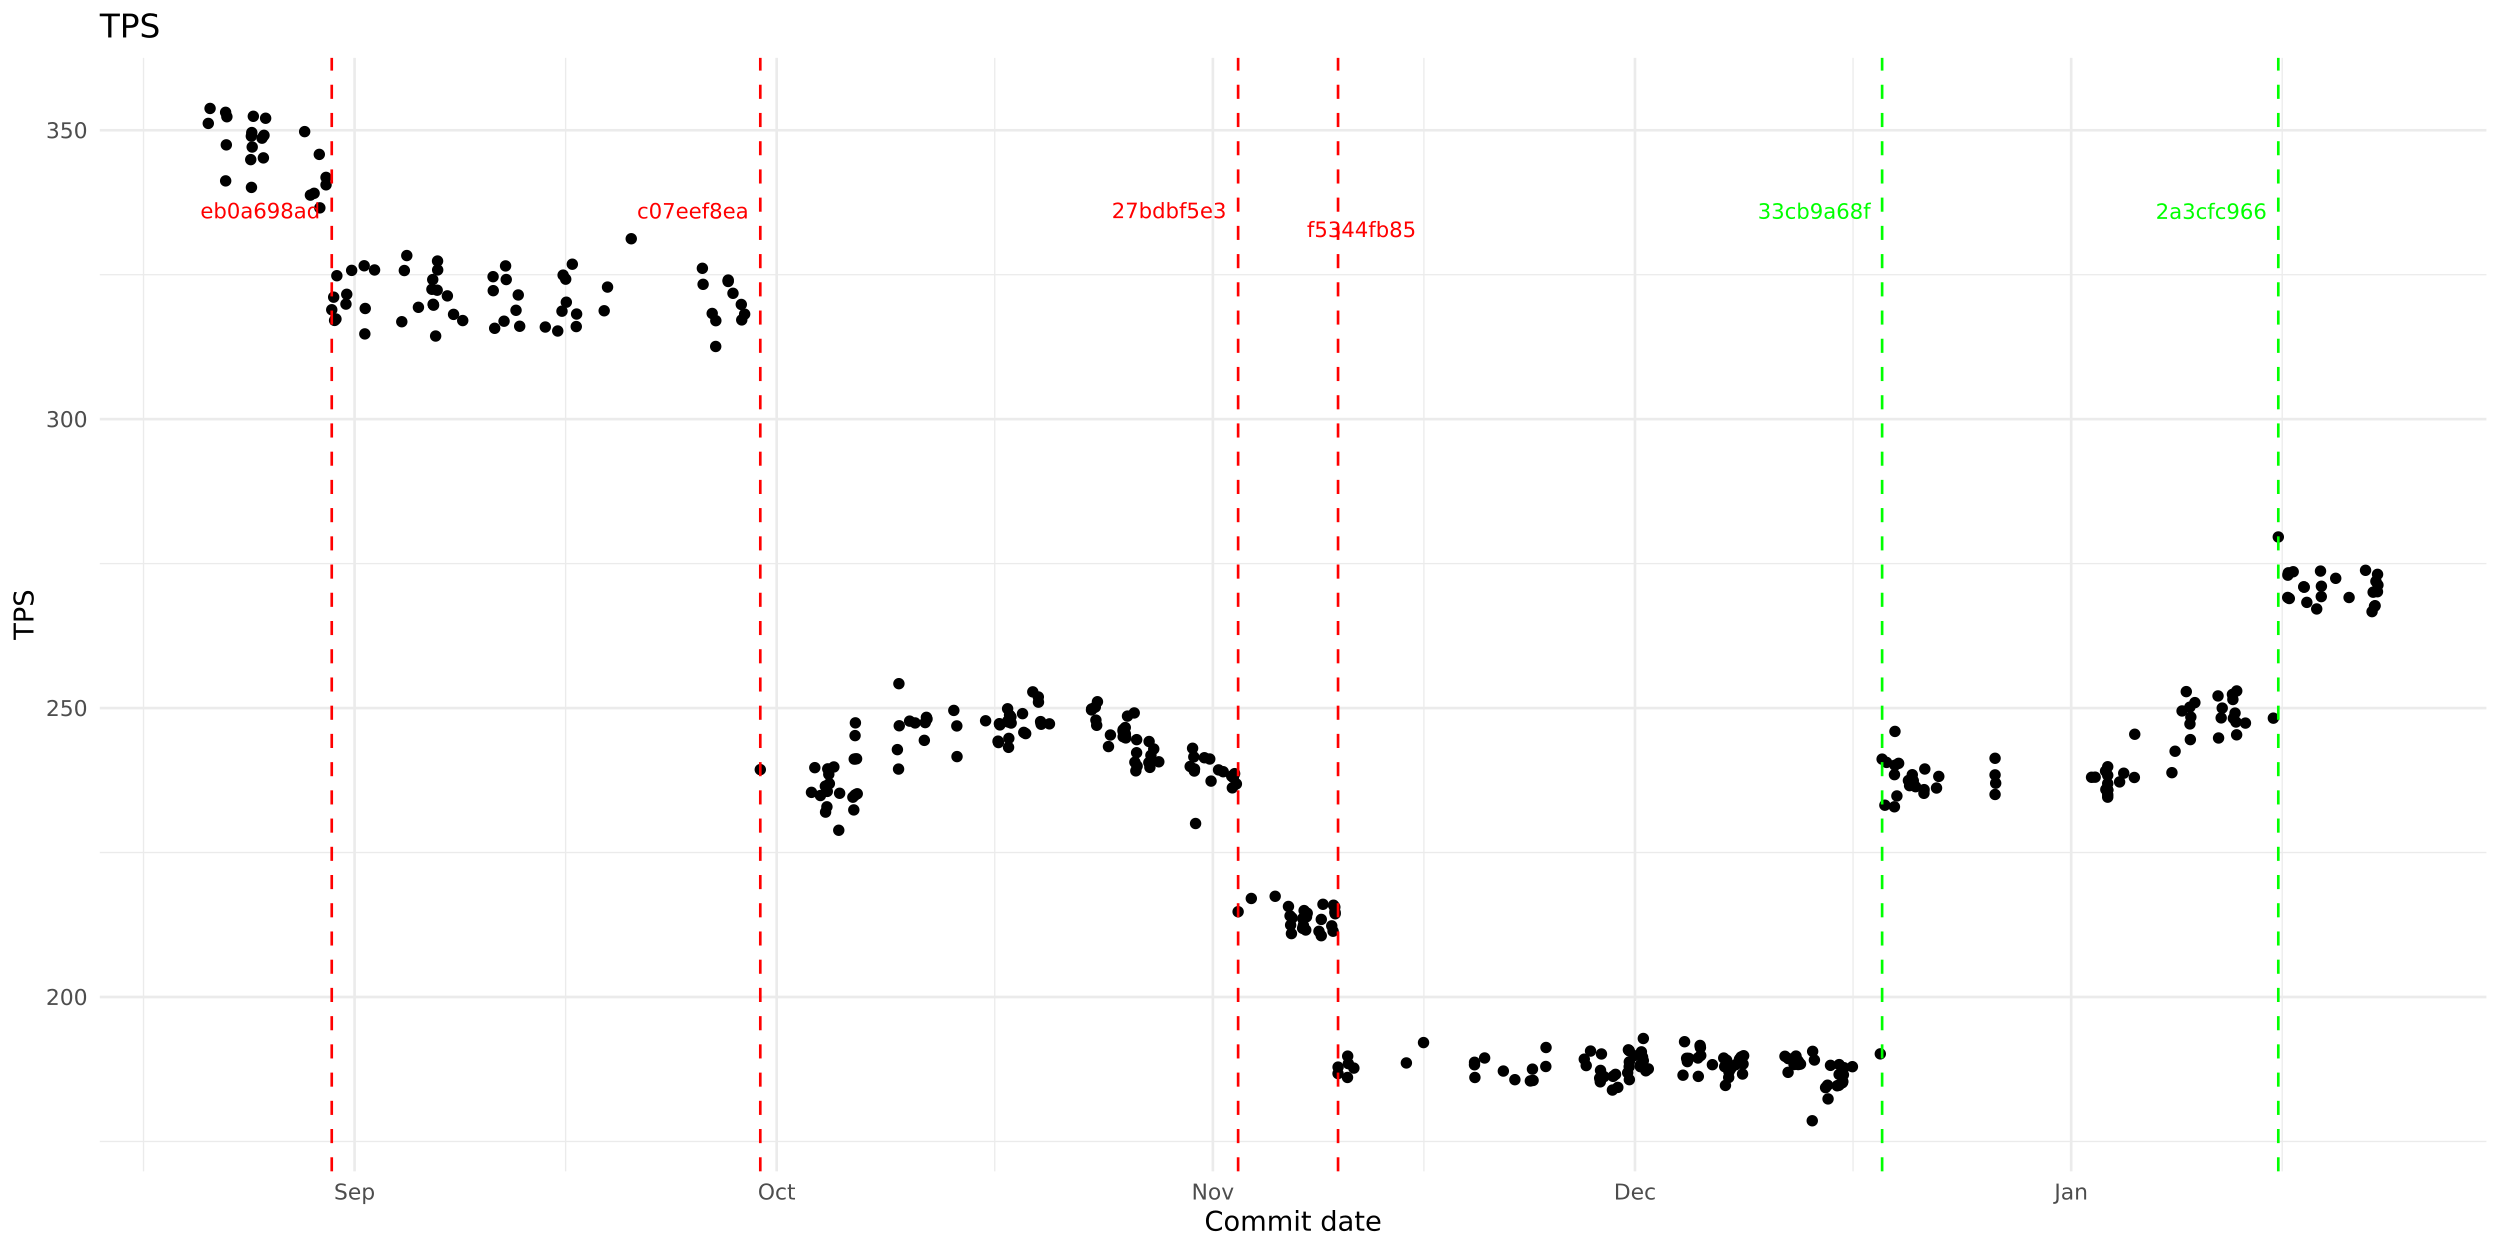
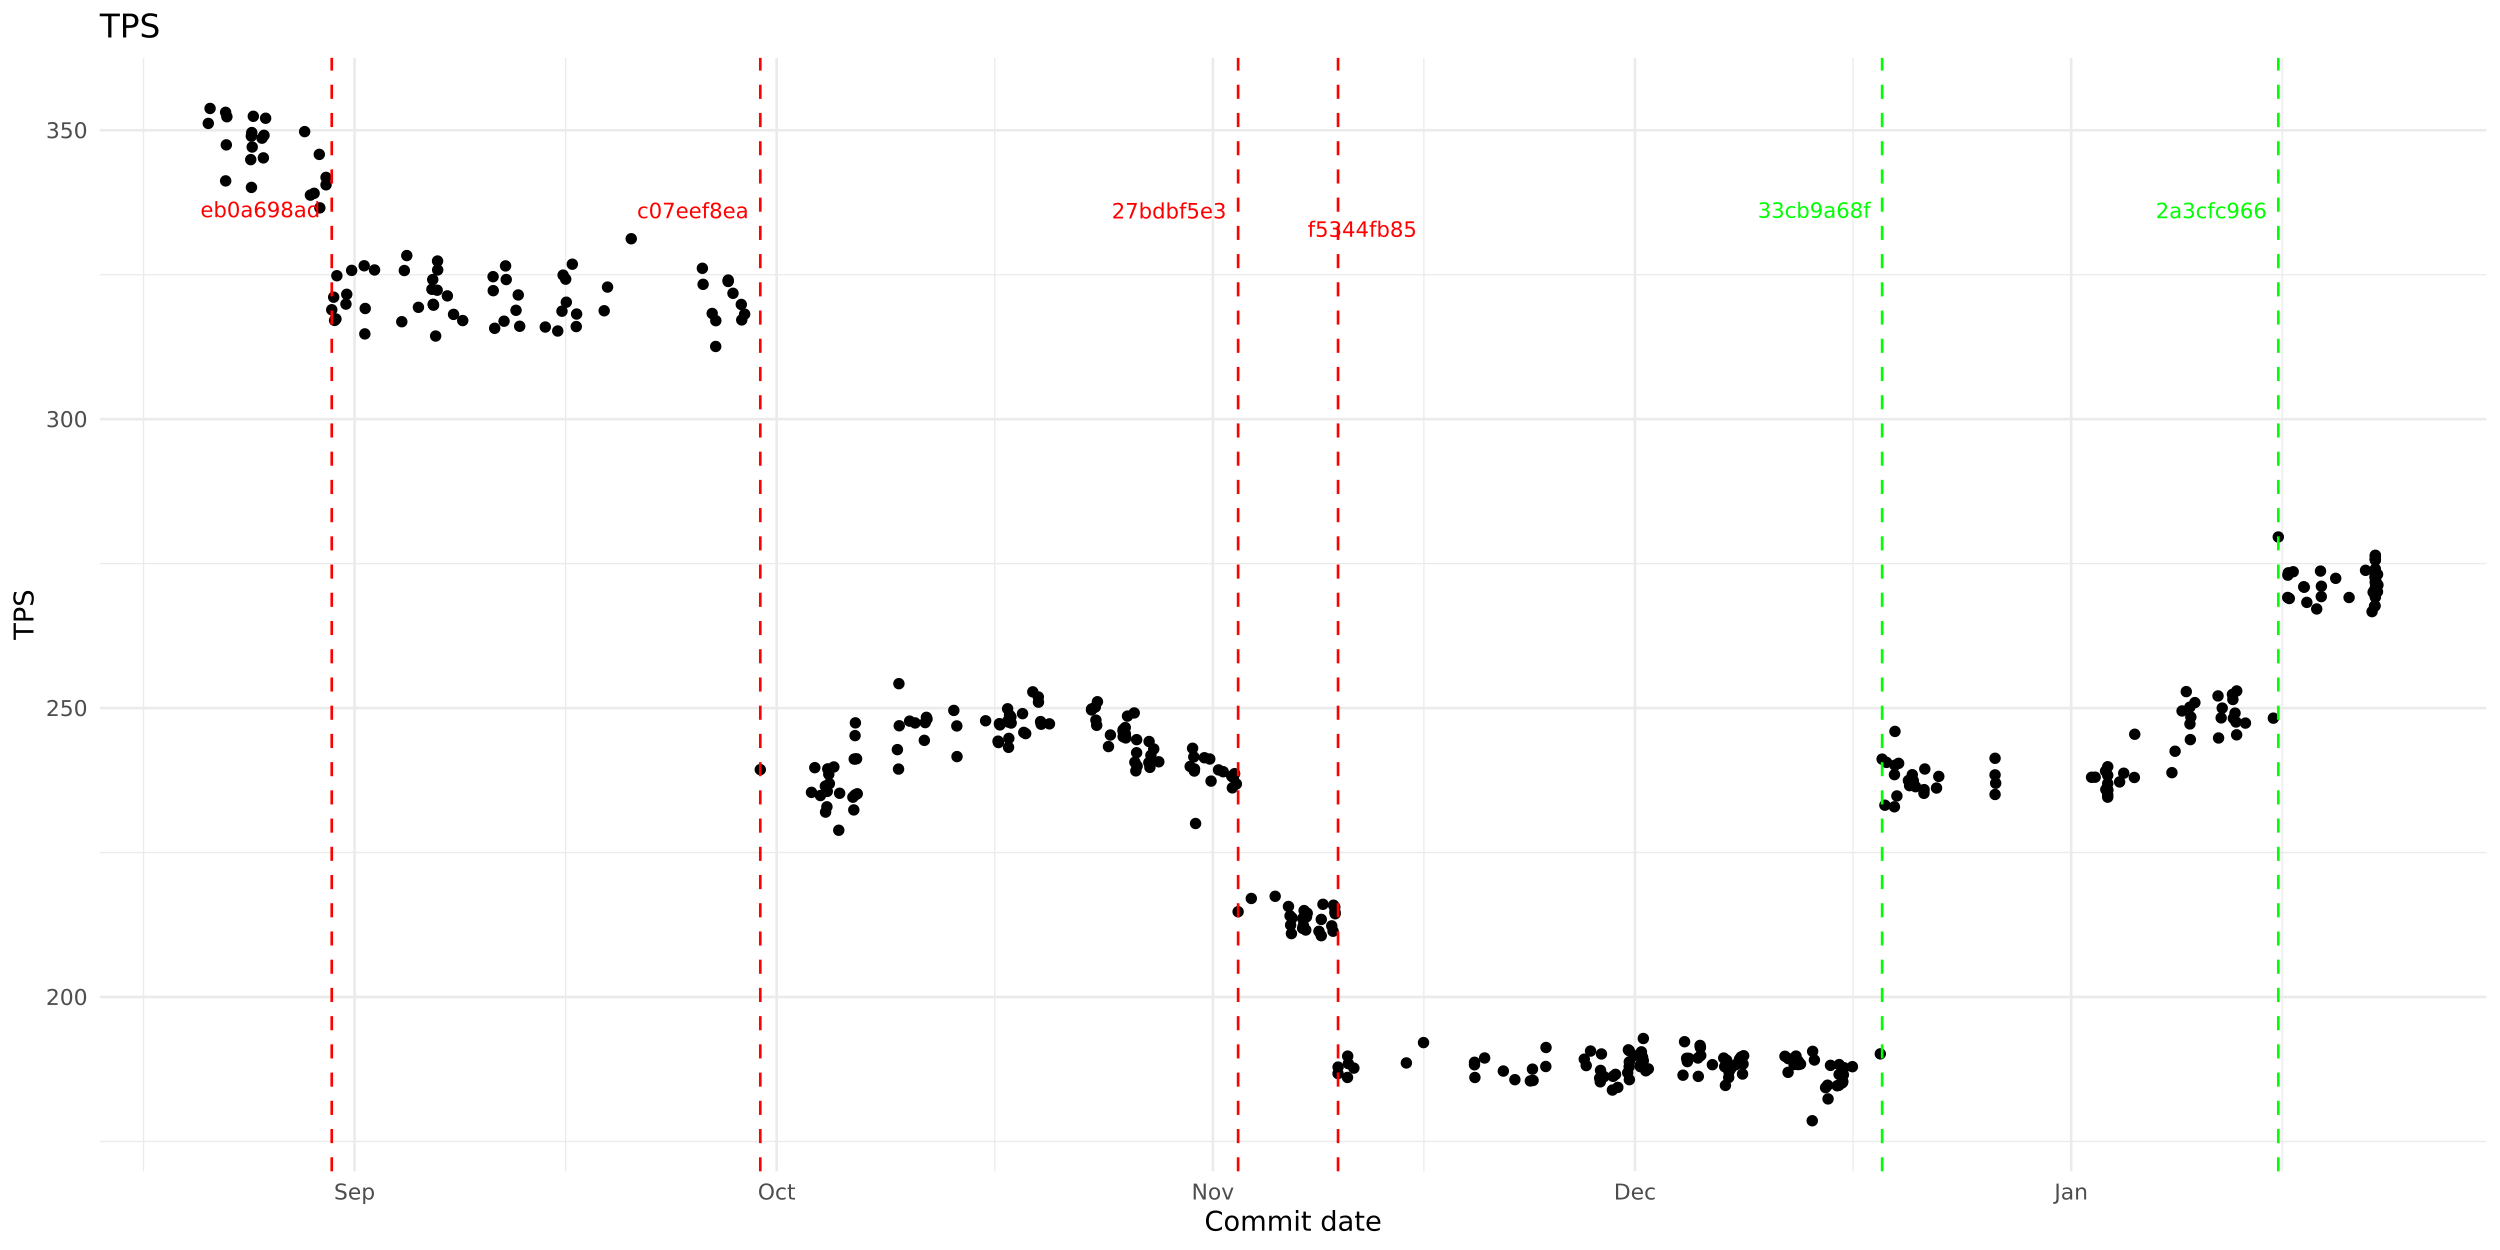
<svg xmlns="http://www.w3.org/2000/svg" class="svglite" width="1008.00pt" height="504.00pt" viewBox="0 0 1008.00 504.00">
  <defs>
    <style type="text/css">
    .svglite line, .svglite polyline, .svglite polygon, .svglite path, .svglite rect, .svglite circle {
      fill: none;
      stroke: #000000;
      stroke-linecap: round;
      stroke-linejoin: round;
      stroke-miterlimit: 10.00;
    }
    .svglite text {
      white-space: pre;
    }
  </style>
  </defs>
  <rect width="100%" height="100%" style="stroke: none; fill: #FFFFFF;" />
  <defs>
    <clipPath id="cpMC4wMHwxMDA4LjAwfDAuMDB8NTA0LjAw">
      <rect x="0.00" y="0.00" width="1008.00" height="504.00" />
    </clipPath>
  </defs>
  <g clip-path="url(#cpMC4wMHwxMDA4LjAwfDAuMDB8NTA0LjAw)">
    <rect x="0" y="-0" width="1008.00" height="504.00" style="stroke-width: 1.07; stroke: #FFFFFF; fill: #FFFFFF;" />
  </g>
  <defs>
    <clipPath id="cpNDAuMjR8MTAwMi41MnwyMy4zMnw0NzIuMjk=">
      <rect x="40.24" y="23.32" width="962.28" height="448.97" />
    </clipPath>
  </defs>
  <g clip-path="url(#cpNDAuMjR8MTAwMi41MnwyMy4zMnw0NzIuMjk=)">
    <polyline points="40.24,460.24 1002.52,460.24 " style="stroke-width: 0.53; stroke: #EBEBEB; stroke-linecap: butt;" />
    <polyline points="40.24,343.74 1002.52,343.74 " style="stroke-width: 0.53; stroke: #EBEBEB; stroke-linecap: butt;" />
    <polyline points="40.24,227.25 1002.52,227.25 " style="stroke-width: 0.53; stroke: #EBEBEB; stroke-linecap: butt;" />
    <polyline points="40.24,110.76 1002.52,110.76 " style="stroke-width: 0.53; stroke: #EBEBEB; stroke-linecap: butt;" />
    <polyline points="57.87,472.29 57.87,23.32 " style="stroke-width: 0.53; stroke: #EBEBEB; stroke-linecap: butt;" />
    <polyline points="228.06,472.29 228.06,23.32 " style="stroke-width: 0.53; stroke: #EBEBEB; stroke-linecap: butt;" />
    <polyline points="401.09,472.29 401.09,23.32 " style="stroke-width: 0.53; stroke: #EBEBEB; stroke-linecap: butt;" />
    <polyline points="574.12,472.29 574.12,23.32 " style="stroke-width: 0.53; stroke: #EBEBEB; stroke-linecap: butt;" />
    <polyline points="747.15,472.29 747.15,23.32 " style="stroke-width: 0.53; stroke: #EBEBEB; stroke-linecap: butt;" />
    <polyline points="920.19,472.29 920.19,23.32 " style="stroke-width: 0.53; stroke: #EBEBEB; stroke-linecap: butt;" />
    <polyline points="40.24,401.99 1002.52,401.99 " style="stroke-width: 1.07; stroke: #EBEBEB; stroke-linecap: butt;" />
    <polyline points="40.24,285.50 1002.52,285.50 " style="stroke-width: 1.07; stroke: #EBEBEB; stroke-linecap: butt;" />
    <polyline points="40.24,169.00 1002.52,169.00 " style="stroke-width: 1.07; stroke: #EBEBEB; stroke-linecap: butt;" />
    <polyline points="40.24,52.51 1002.52,52.51 " style="stroke-width: 1.07; stroke: #EBEBEB; stroke-linecap: butt;" />
    <polyline points="142.96,472.29 142.96,23.32 " style="stroke-width: 1.07; stroke: #EBEBEB; stroke-linecap: butt;" />
    <polyline points="313.16,472.29 313.16,23.32 " style="stroke-width: 1.07; stroke: #EBEBEB; stroke-linecap: butt;" />
    <polyline points="489.03,472.29 489.03,23.32 " style="stroke-width: 1.07; stroke: #EBEBEB; stroke-linecap: butt;" />
    <polyline points="659.22,472.29 659.22,23.32 " style="stroke-width: 1.07; stroke: #EBEBEB; stroke-linecap: butt;" />
    <polyline points="835.09,472.29 835.09,23.32 " style="stroke-width: 1.07; stroke: #EBEBEB; stroke-linecap: butt;" />
    <circle cx="83.98" cy="49.76" r="1.95" style="stroke-width: 0.71; fill: #000000;" />
    <circle cx="84.70" cy="43.73" r="1.95" style="stroke-width: 0.71; fill: #000000;" />
    <circle cx="90.97" cy="45.29" r="1.95" style="stroke-width: 0.71; fill: #000000;" />
    <circle cx="90.99" cy="72.93" r="1.95" style="stroke-width: 0.71; fill: #000000;" />
    <circle cx="91.25" cy="58.41" r="1.95" style="stroke-width: 0.71; fill: #000000;" />
    <circle cx="91.48" cy="47.07" r="1.95" style="stroke-width: 0.71; fill: #000000;" />
    <circle cx="101.10" cy="64.36" r="1.95" style="stroke-width: 0.71; fill: #000000;" />
    <circle cx="101.34" cy="54.90" r="1.95" style="stroke-width: 0.71; fill: #000000;" />
    <circle cx="101.39" cy="75.56" r="1.95" style="stroke-width: 0.71; fill: #000000;" />
    <circle cx="101.52" cy="53.45" r="1.95" style="stroke-width: 0.71; fill: #000000;" />
    <circle cx="101.69" cy="59.28" r="1.95" style="stroke-width: 0.71; fill: #000000;" />
    <circle cx="102.14" cy="46.89" r="1.95" style="stroke-width: 0.71; fill: #000000;" />
    <circle cx="105.65" cy="55.71" r="1.95" style="stroke-width: 0.71; fill: #000000;" />
    <circle cx="106.20" cy="63.66" r="1.95" style="stroke-width: 0.71; fill: #000000;" />
    <circle cx="106.44" cy="54.56" r="1.95" style="stroke-width: 0.71; fill: #000000;" />
    <circle cx="107.10" cy="47.68" r="1.95" style="stroke-width: 0.71; fill: #000000;" />
    <circle cx="122.84" cy="53.07" r="1.95" style="stroke-width: 0.71; fill: #000000;" />
    <circle cx="125.16" cy="78.67" r="1.95" style="stroke-width: 0.71; fill: #000000;" />
    <circle cx="126.65" cy="77.94" r="1.95" style="stroke-width: 0.71; fill: #000000;" />
    <circle cx="128.74" cy="62.25" r="1.95" style="stroke-width: 0.71; fill: #000000;" />
    <circle cx="128.96" cy="83.81" r="1.95" style="stroke-width: 0.71; fill: #000000;" />
    <circle cx="131.46" cy="71.52" r="1.95" style="stroke-width: 0.71; fill: #000000;" />
    <circle cx="131.46" cy="74.52" r="1.95" style="stroke-width: 0.71; fill: #000000;" />
    <circle cx="133.76" cy="124.89" r="1.95" style="stroke-width: 0.71; fill: #000000;" />
    <circle cx="134.54" cy="119.82" r="1.95" style="stroke-width: 0.71; fill: #000000;" />
    <circle cx="134.91" cy="129.19" r="1.95" style="stroke-width: 0.71; fill: #000000;" />
    <circle cx="135.45" cy="128.62" r="1.95" style="stroke-width: 0.71; fill: #000000;" />
    <circle cx="135.82" cy="111.17" r="1.95" style="stroke-width: 0.71; fill: #000000;" />
    <circle cx="139.49" cy="122.61" r="1.95" style="stroke-width: 0.71; fill: #000000;" />
    <circle cx="139.81" cy="118.66" r="1.95" style="stroke-width: 0.71; fill: #000000;" />
    <circle cx="141.79" cy="109.02" r="1.95" style="stroke-width: 0.71; fill: #000000;" />
    <circle cx="146.84" cy="107.16" r="1.95" style="stroke-width: 0.71; fill: #000000;" />
    <circle cx="147.10" cy="134.63" r="1.95" style="stroke-width: 0.71; fill: #000000;" />
    <circle cx="147.26" cy="124.38" r="1.95" style="stroke-width: 0.71; fill: #000000;" />
    <circle cx="151.02" cy="108.85" r="1.95" style="stroke-width: 0.71; fill: #000000;" />
    <circle cx="162.00" cy="129.72" r="1.95" style="stroke-width: 0.71; fill: #000000;" />
    <circle cx="163.03" cy="109.08" r="1.95" style="stroke-width: 0.71; fill: #000000;" />
    <circle cx="164.02" cy="103.04" r="1.95" style="stroke-width: 0.71; fill: #000000;" />
    <circle cx="168.71" cy="123.91" r="1.95" style="stroke-width: 0.71; fill: #000000;" />
    <circle cx="174.15" cy="116.64" r="1.95" style="stroke-width: 0.71; fill: #000000;" />
    <circle cx="174.48" cy="112.73" r="1.95" style="stroke-width: 0.71; fill: #000000;" />
    <circle cx="174.64" cy="122.69" r="1.95" style="stroke-width: 0.71; fill: #000000;" />
    <circle cx="174.81" cy="123.05" r="1.95" style="stroke-width: 0.71; fill: #000000;" />
    <circle cx="175.65" cy="135.49" r="1.95" style="stroke-width: 0.71; fill: #000000;" />
    <circle cx="176.27" cy="117.01" r="1.95" style="stroke-width: 0.71; fill: #000000;" />
    <circle cx="176.42" cy="105.25" r="1.95" style="stroke-width: 0.71; fill: #000000;" />
    <circle cx="176.47" cy="108.84" r="1.95" style="stroke-width: 0.71; fill: #000000;" />
    <circle cx="180.38" cy="119.30" r="1.95" style="stroke-width: 0.71; fill: #000000;" />
    <circle cx="182.88" cy="126.76" r="1.95" style="stroke-width: 0.71; fill: #000000;" />
    <circle cx="186.57" cy="129.25" r="1.95" style="stroke-width: 0.71; fill: #000000;" />
    <circle cx="198.81" cy="111.56" r="1.95" style="stroke-width: 0.71; fill: #000000;" />
    <circle cx="198.88" cy="117.20" r="1.95" style="stroke-width: 0.71; fill: #000000;" />
    <circle cx="199.46" cy="132.37" r="1.95" style="stroke-width: 0.71; fill: #000000;" />
    <circle cx="203.23" cy="129.51" r="1.95" style="stroke-width: 0.71; fill: #000000;" />
    <circle cx="203.85" cy="107.22" r="1.95" style="stroke-width: 0.71; fill: #000000;" />
    <circle cx="204.11" cy="112.71" r="1.95" style="stroke-width: 0.71; fill: #000000;" />
    <circle cx="208.06" cy="125.11" r="1.95" style="stroke-width: 0.71; fill: #000000;" />
    <circle cx="208.96" cy="118.93" r="1.95" style="stroke-width: 0.71; fill: #000000;" />
    <circle cx="209.54" cy="131.55" r="1.95" style="stroke-width: 0.71; fill: #000000;" />
    <circle cx="219.87" cy="131.86" r="1.95" style="stroke-width: 0.71; fill: #000000;" />
    <circle cx="224.88" cy="133.46" r="1.95" style="stroke-width: 0.71; fill: #000000;" />
    <circle cx="226.59" cy="125.47" r="1.95" style="stroke-width: 0.71; fill: #000000;" />
    <circle cx="227.05" cy="110.93" r="1.95" style="stroke-width: 0.71; fill: #000000;" />
    <circle cx="228.09" cy="112.56" r="1.95" style="stroke-width: 0.71; fill: #000000;" />
    <circle cx="228.34" cy="121.85" r="1.95" style="stroke-width: 0.71; fill: #000000;" />
    <circle cx="230.76" cy="106.53" r="1.95" style="stroke-width: 0.71; fill: #000000;" />
    <circle cx="232.35" cy="131.67" r="1.95" style="stroke-width: 0.71; fill: #000000;" />
    <circle cx="232.49" cy="126.62" r="1.95" style="stroke-width: 0.71; fill: #000000;" />
    <circle cx="243.61" cy="125.30" r="1.95" style="stroke-width: 0.71; fill: #000000;" />
    <circle cx="244.96" cy="115.75" r="1.95" style="stroke-width: 0.71; fill: #000000;" />
    <circle cx="254.52" cy="96.26" r="1.95" style="stroke-width: 0.71; fill: #000000;" />
    <circle cx="283.20" cy="108.18" r="1.95" style="stroke-width: 0.71; fill: #000000;" />
    <circle cx="283.49" cy="114.64" r="1.95" style="stroke-width: 0.71; fill: #000000;" />
    <circle cx="287.16" cy="126.39" r="1.95" style="stroke-width: 0.71; fill: #000000;" />
    <circle cx="288.57" cy="139.70" r="1.95" style="stroke-width: 0.71; fill: #000000;" />
    <circle cx="288.62" cy="129.30" r="1.95" style="stroke-width: 0.71; fill: #000000;" />
    <circle cx="293.59" cy="113.49" r="1.95" style="stroke-width: 0.71; fill: #000000;" />
    <circle cx="293.61" cy="112.92" r="1.95" style="stroke-width: 0.71; fill: #000000;" />
    <circle cx="295.54" cy="118.26" r="1.95" style="stroke-width: 0.71; fill: #000000;" />
    <circle cx="298.89" cy="122.76" r="1.95" style="stroke-width: 0.71; fill: #000000;" />
    <circle cx="299.07" cy="128.99" r="1.95" style="stroke-width: 0.71; fill: #000000;" />
    <circle cx="300.24" cy="126.66" r="1.95" style="stroke-width: 0.71; fill: #000000;" />
    <circle cx="306.55" cy="310.31" r="1.95" style="stroke-width: 0.71; fill: #000000;" />
    <circle cx="327.19" cy="319.48" r="1.95" style="stroke-width: 0.71; fill: #000000;" />
    <circle cx="328.53" cy="309.52" r="1.95" style="stroke-width: 0.71; fill: #000000;" />
    <circle cx="330.80" cy="320.76" r="1.95" style="stroke-width: 0.71; fill: #000000;" />
    <circle cx="332.78" cy="316.98" r="1.95" style="stroke-width: 0.71; fill: #000000;" />
    <circle cx="332.87" cy="327.45" r="1.95" style="stroke-width: 0.71; fill: #000000;" />
    <circle cx="333.41" cy="325.31" r="1.95" style="stroke-width: 0.71; fill: #000000;" />
    <circle cx="333.56" cy="319.09" r="1.95" style="stroke-width: 0.71; fill: #000000;" />
    <circle cx="333.75" cy="310.01" r="1.95" style="stroke-width: 0.71; fill: #000000;" />
    <circle cx="334.17" cy="312.21" r="1.95" style="stroke-width: 0.71; fill: #000000;" />
    <circle cx="334.40" cy="315.96" r="1.95" style="stroke-width: 0.71; fill: #000000;" />
    <circle cx="336.21" cy="309.24" r="1.95" style="stroke-width: 0.71; fill: #000000;" />
    <circle cx="338.19" cy="334.76" r="1.95" style="stroke-width: 0.71; fill: #000000;" />
    <circle cx="338.54" cy="319.85" r="1.95" style="stroke-width: 0.71; fill: #000000;" />
    <circle cx="343.88" cy="321.43" r="1.95" style="stroke-width: 0.71; fill: #000000;" />
    <circle cx="344.25" cy="326.56" r="1.95" style="stroke-width: 0.71; fill: #000000;" />
    <circle cx="344.43" cy="306.06" r="1.95" style="stroke-width: 0.71; fill: #000000;" />
    <circle cx="344.75" cy="320.54" r="1.95" style="stroke-width: 0.71; fill: #000000;" />
    <circle cx="344.76" cy="296.60" r="1.95" style="stroke-width: 0.71; fill: #000000;" />
    <circle cx="344.90" cy="291.46" r="1.95" style="stroke-width: 0.71; fill: #000000;" />
    <circle cx="345.37" cy="305.94" r="1.95" style="stroke-width: 0.71; fill: #000000;" />
    <circle cx="345.64" cy="320.05" r="1.95" style="stroke-width: 0.71; fill: #000000;" />
    <circle cx="361.83" cy="302.25" r="1.95" style="stroke-width: 0.71; fill: #000000;" />
    <circle cx="362.30" cy="310.09" r="1.95" style="stroke-width: 0.71; fill: #000000;" />
    <circle cx="362.44" cy="275.66" r="1.95" style="stroke-width: 0.71; fill: #000000;" />
    <circle cx="362.58" cy="292.63" r="1.95" style="stroke-width: 0.71; fill: #000000;" />
    <circle cx="366.76" cy="290.76" r="1.95" style="stroke-width: 0.71; fill: #000000;" />
    <circle cx="368.97" cy="291.49" r="1.95" style="stroke-width: 0.71; fill: #000000;" />
    <circle cx="372.69" cy="298.51" r="1.95" style="stroke-width: 0.71; fill: #000000;" />
    <circle cx="373.05" cy="291.35" r="1.95" style="stroke-width: 0.71; fill: #000000;" />
    <circle cx="373.53" cy="289.23" r="1.95" style="stroke-width: 0.71; fill: #000000;" />
    <circle cx="373.77" cy="289.90" r="1.95" style="stroke-width: 0.71; fill: #000000;" />
    <circle cx="384.58" cy="286.44" r="1.95" style="stroke-width: 0.71; fill: #000000;" />
    <circle cx="385.79" cy="292.70" r="1.95" style="stroke-width: 0.71; fill: #000000;" />
    <circle cx="385.87" cy="305.06" r="1.95" style="stroke-width: 0.71; fill: #000000;" />
    <circle cx="397.40" cy="290.62" r="1.95" style="stroke-width: 0.71; fill: #000000;" />
    <circle cx="402.42" cy="298.83" r="1.95" style="stroke-width: 0.71; fill: #000000;" />
    <circle cx="402.59" cy="299.40" r="1.95" style="stroke-width: 0.71; fill: #000000;" />
    <circle cx="402.95" cy="291.79" r="1.95" style="stroke-width: 0.71; fill: #000000;" />
    <circle cx="403.17" cy="292.28" r="1.95" style="stroke-width: 0.71; fill: #000000;" />
    <circle cx="406.27" cy="285.78" r="1.95" style="stroke-width: 0.71; fill: #000000;" />
    <circle cx="406.31" cy="290.74" r="1.95" style="stroke-width: 0.71; fill: #000000;" />
    <circle cx="406.38" cy="291.06" r="1.95" style="stroke-width: 0.71; fill: #000000;" />
    <circle cx="406.65" cy="301.33" r="1.95" style="stroke-width: 0.71; fill: #000000;" />
    <circle cx="406.76" cy="297.72" r="1.95" style="stroke-width: 0.71; fill: #000000;" />
    <circle cx="407.05" cy="288.32" r="1.95" style="stroke-width: 0.71; fill: #000000;" />
    <circle cx="407.59" cy="289.05" r="1.95" style="stroke-width: 0.71; fill: #000000;" />
    <circle cx="407.70" cy="291.53" r="1.95" style="stroke-width: 0.71; fill: #000000;" />
    <circle cx="412.29" cy="287.74" r="1.95" style="stroke-width: 0.71; fill: #000000;" />
    <circle cx="412.79" cy="295.30" r="1.95" style="stroke-width: 0.71; fill: #000000;" />
    <circle cx="413.55" cy="295.79" r="1.95" style="stroke-width: 0.71; fill: #000000;" />
    <circle cx="416.42" cy="278.96" r="1.95" style="stroke-width: 0.71; fill: #000000;" />
    <circle cx="418.65" cy="281.01" r="1.95" style="stroke-width: 0.71; fill: #000000;" />
    <circle cx="418.71" cy="283.12" r="1.95" style="stroke-width: 0.71; fill: #000000;" />
    <circle cx="419.57" cy="290.95" r="1.95" style="stroke-width: 0.71; fill: #000000;" />
    <circle cx="419.80" cy="292.02" r="1.95" style="stroke-width: 0.71; fill: #000000;" />
    <circle cx="423.14" cy="291.86" r="1.95" style="stroke-width: 0.71; fill: #000000;" />
    <circle cx="440.10" cy="286.24" r="1.95" style="stroke-width: 0.71; fill: #000000;" />
    <circle cx="440.17" cy="285.84" r="1.95" style="stroke-width: 0.71; fill: #000000;" />
    <circle cx="441.64" cy="285.08" r="1.95" style="stroke-width: 0.71; fill: #000000;" />
    <circle cx="441.87" cy="290.34" r="1.95" style="stroke-width: 0.71; fill: #000000;" />
    <circle cx="442.19" cy="292.45" r="1.95" style="stroke-width: 0.71; fill: #000000;" />
    <circle cx="442.49" cy="282.94" r="1.95" style="stroke-width: 0.71; fill: #000000;" />
    <circle cx="446.94" cy="301.01" r="1.95" style="stroke-width: 0.71; fill: #000000;" />
    <circle cx="447.72" cy="296.35" r="1.95" style="stroke-width: 0.71; fill: #000000;" />
    <circle cx="452.84" cy="294.24" r="1.95" style="stroke-width: 0.71; fill: #000000;" />
    <circle cx="452.86" cy="294.97" r="1.95" style="stroke-width: 0.71; fill: #000000;" />
    <circle cx="452.86" cy="297.04" r="1.95" style="stroke-width: 0.71; fill: #000000;" />
    <circle cx="453.71" cy="293.34" r="1.95" style="stroke-width: 0.71; fill: #000000;" />
    <circle cx="453.75" cy="295.93" r="1.95" style="stroke-width: 0.71; fill: #000000;" />
    <circle cx="453.92" cy="297.53" r="1.95" style="stroke-width: 0.71; fill: #000000;" />
    <circle cx="454.61" cy="288.73" r="1.95" style="stroke-width: 0.71; fill: #000000;" />
    <circle cx="457.32" cy="287.46" r="1.95" style="stroke-width: 0.71; fill: #000000;" />
    <circle cx="457.58" cy="307.31" r="1.95" style="stroke-width: 0.71; fill: #000000;" />
    <circle cx="457.97" cy="310.81" r="1.95" style="stroke-width: 0.71; fill: #000000;" />
    <circle cx="458.28" cy="303.50" r="1.95" style="stroke-width: 0.71; fill: #000000;" />
    <circle cx="458.30" cy="298.23" r="1.95" style="stroke-width: 0.71; fill: #000000;" />
    <circle cx="458.49" cy="308.88" r="1.95" style="stroke-width: 0.71; fill: #000000;" />
    <circle cx="463.21" cy="307.48" r="1.95" style="stroke-width: 0.71; fill: #000000;" />
    <circle cx="463.32" cy="298.98" r="1.95" style="stroke-width: 0.71; fill: #000000;" />
    <circle cx="463.64" cy="309.41" r="1.95" style="stroke-width: 0.71; fill: #000000;" />
    <circle cx="464.05" cy="304.56" r="1.95" style="stroke-width: 0.71; fill: #000000;" />
    <circle cx="465.19" cy="301.99" r="1.95" style="stroke-width: 0.71; fill: #000000;" />
    <circle cx="467.23" cy="307.16" r="1.95" style="stroke-width: 0.71; fill: #000000;" />
    <circle cx="479.88" cy="309.04" r="1.95" style="stroke-width: 0.71; fill: #000000;" />
    <circle cx="480.85" cy="301.70" r="1.95" style="stroke-width: 0.71; fill: #000000;" />
    <circle cx="481.34" cy="305.18" r="1.95" style="stroke-width: 0.71; fill: #000000;" />
    <circle cx="481.55" cy="310.88" r="1.95" style="stroke-width: 0.71; fill: #000000;" />
    <circle cx="481.63" cy="310.07" r="1.95" style="stroke-width: 0.71; fill: #000000;" />
    <circle cx="482.06" cy="332.04" r="1.95" style="stroke-width: 0.71; fill: #000000;" />
    <circle cx="485.61" cy="305.52" r="1.95" style="stroke-width: 0.71; fill: #000000;" />
    <circle cx="487.77" cy="306.03" r="1.95" style="stroke-width: 0.71; fill: #000000;" />
    <circle cx="488.30" cy="314.94" r="1.95" style="stroke-width: 0.71; fill: #000000;" />
    <circle cx="491.32" cy="310.42" r="1.95" style="stroke-width: 0.71; fill: #000000;" />
    <circle cx="493.20" cy="311.16" r="1.95" style="stroke-width: 0.71; fill: #000000;" />
    <circle cx="496.62" cy="312.96" r="1.95" style="stroke-width: 0.71; fill: #000000;" />
    <circle cx="496.88" cy="317.66" r="1.95" style="stroke-width: 0.71; fill: #000000;" />
    <circle cx="497.31" cy="313.48" r="1.95" style="stroke-width: 0.71; fill: #000000;" />
    <circle cx="497.80" cy="311.94" r="1.95" style="stroke-width: 0.71; fill: #000000;" />
    <circle cx="498.51" cy="316.08" r="1.95" style="stroke-width: 0.71; fill: #000000;" />
    <circle cx="499.21" cy="367.60" r="1.95" style="stroke-width: 0.71; fill: #000000;" />
    <circle cx="504.53" cy="362.26" r="1.95" style="stroke-width: 0.71; fill: #000000;" />
    <circle cx="514.15" cy="361.38" r="1.95" style="stroke-width: 0.71; fill: #000000;" />
    <circle cx="519.51" cy="365.49" r="1.95" style="stroke-width: 0.71; fill: #000000;" />
    <circle cx="520.15" cy="369.27" r="1.95" style="stroke-width: 0.71; fill: #000000;" />
    <circle cx="520.38" cy="372.99" r="1.95" style="stroke-width: 0.71; fill: #000000;" />
    <circle cx="520.71" cy="376.43" r="1.95" style="stroke-width: 0.71; fill: #000000;" />
    <circle cx="521.00" cy="370.14" r="1.95" style="stroke-width: 0.71; fill: #000000;" />
    <circle cx="525.22" cy="374.30" r="1.95" style="stroke-width: 0.71; fill: #000000;" />
    <circle cx="525.33" cy="370.48" r="1.95" style="stroke-width: 0.71; fill: #000000;" />
    <circle cx="525.35" cy="370.27" r="1.95" style="stroke-width: 0.71; fill: #000000;" />
    <circle cx="525.53" cy="373.13" r="1.95" style="stroke-width: 0.71; fill: #000000;" />
    <circle cx="525.81" cy="367.15" r="1.95" style="stroke-width: 0.71; fill: #000000;" />
    <circle cx="526.48" cy="374.98" r="1.95" style="stroke-width: 0.71; fill: #000000;" />
    <circle cx="526.78" cy="369.66" r="1.95" style="stroke-width: 0.71; fill: #000000;" />
    <circle cx="527.07" cy="368.20" r="1.95" style="stroke-width: 0.71; fill: #000000;" />
    <circle cx="531.81" cy="375.51" r="1.95" style="stroke-width: 0.71; fill: #000000;" />
    <circle cx="532.73" cy="377.28" r="1.95" style="stroke-width: 0.71; fill: #000000;" />
    <circle cx="532.74" cy="370.71" r="1.95" style="stroke-width: 0.71; fill: #000000;" />
    <circle cx="533.42" cy="364.61" r="1.95" style="stroke-width: 0.71; fill: #000000;" />
    <circle cx="536.96" cy="373.31" r="1.95" style="stroke-width: 0.71; fill: #000000;" />
    <circle cx="537.50" cy="375.47" r="1.95" style="stroke-width: 0.71; fill: #000000;" />
    <circle cx="537.68" cy="364.98" r="1.95" style="stroke-width: 0.71; fill: #000000;" />
    <circle cx="538.20" cy="365.76" r="1.95" style="stroke-width: 0.71; fill: #000000;" />
    <circle cx="538.24" cy="367.65" r="1.95" style="stroke-width: 0.71; fill: #000000;" />
    <circle cx="538.35" cy="368.42" r="1.95" style="stroke-width: 0.71; fill: #000000;" />
    <circle cx="539.50" cy="432.85" r="1.95" style="stroke-width: 0.71; fill: #000000;" />
    <circle cx="539.52" cy="430.25" r="1.95" style="stroke-width: 0.71; fill: #000000;" />
    <circle cx="543.31" cy="434.43" r="1.95" style="stroke-width: 0.71; fill: #000000;" />
    <circle cx="543.39" cy="425.83" r="1.95" style="stroke-width: 0.71; fill: #000000;" />
    <circle cx="543.65" cy="428.86" r="1.95" style="stroke-width: 0.71; fill: #000000;" />
    <circle cx="545.88" cy="430.66" r="1.95" style="stroke-width: 0.71; fill: #000000;" />
    <circle cx="567.05" cy="428.58" r="1.95" style="stroke-width: 0.71; fill: #000000;" />
    <circle cx="573.97" cy="420.37" r="1.95" style="stroke-width: 0.71; fill: #000000;" />
    <circle cx="594.52" cy="429.32" r="1.95" style="stroke-width: 0.71; fill: #000000;" />
    <circle cx="594.54" cy="428.31" r="1.95" style="stroke-width: 0.71; fill: #000000;" />
    <circle cx="594.68" cy="434.44" r="1.95" style="stroke-width: 0.71; fill: #000000;" />
    <circle cx="598.60" cy="426.58" r="1.95" style="stroke-width: 0.71; fill: #000000;" />
    <circle cx="606.15" cy="431.85" r="1.95" style="stroke-width: 0.71; fill: #000000;" />
    <circle cx="610.80" cy="435.33" r="1.95" style="stroke-width: 0.71; fill: #000000;" />
    <circle cx="617.04" cy="435.84" r="1.95" style="stroke-width: 0.71; fill: #000000;" />
    <circle cx="617.89" cy="431.08" r="1.95" style="stroke-width: 0.71; fill: #000000;" />
    <circle cx="618.14" cy="435.63" r="1.95" style="stroke-width: 0.71; fill: #000000;" />
    <circle cx="623.27" cy="430.01" r="1.95" style="stroke-width: 0.71; fill: #000000;" />
    <circle cx="623.36" cy="422.35" r="1.95" style="stroke-width: 0.71; fill: #000000;" />
    <circle cx="638.78" cy="427.06" r="1.95" style="stroke-width: 0.71; fill: #000000;" />
    <circle cx="639.56" cy="429.64" r="1.95" style="stroke-width: 0.71; fill: #000000;" />
    <circle cx="641.31" cy="423.79" r="1.95" style="stroke-width: 0.71; fill: #000000;" />
    <circle cx="644.99" cy="434.71" r="1.95" style="stroke-width: 0.71; fill: #000000;" />
    <circle cx="645.24" cy="436.20" r="1.95" style="stroke-width: 0.71; fill: #000000;" />
    <circle cx="645.33" cy="431.59" r="1.95" style="stroke-width: 0.71; fill: #000000;" />
    <circle cx="645.70" cy="424.96" r="1.95" style="stroke-width: 0.71; fill: #000000;" />
    <circle cx="646.75" cy="434.10" r="1.95" style="stroke-width: 0.71; fill: #000000;" />
    <circle cx="650.13" cy="439.51" r="1.95" style="stroke-width: 0.71; fill: #000000;" />
    <circle cx="650.39" cy="433.99" r="1.95" style="stroke-width: 0.71; fill: #000000;" />
    <circle cx="651.39" cy="433.18" r="1.95" style="stroke-width: 0.71; fill: #000000;" />
    <circle cx="652.30" cy="438.44" r="1.95" style="stroke-width: 0.71; fill: #000000;" />
    <circle cx="656.28" cy="432.54" r="1.95" style="stroke-width: 0.71; fill: #000000;" />
    <circle cx="656.57" cy="423.29" r="1.95" style="stroke-width: 0.71; fill: #000000;" />
    <circle cx="656.89" cy="430.08" r="1.95" style="stroke-width: 0.71; fill: #000000;" />
    <circle cx="656.93" cy="423.67" r="1.95" style="stroke-width: 0.71; fill: #000000;" />
    <circle cx="656.94" cy="428.16" r="1.95" style="stroke-width: 0.71; fill: #000000;" />
    <circle cx="656.96" cy="435.32" r="1.95" style="stroke-width: 0.71; fill: #000000;" />
    <circle cx="658.87" cy="425.67" r="1.95" style="stroke-width: 0.71; fill: #000000;" />
    <circle cx="661.39" cy="429.39" r="1.95" style="stroke-width: 0.71; fill: #000000;" />
    <circle cx="661.41" cy="430.08" r="1.95" style="stroke-width: 0.71; fill: #000000;" />
    <circle cx="661.81" cy="424.11" r="1.95" style="stroke-width: 0.71; fill: #000000;" />
    <circle cx="662.27" cy="426.20" r="1.95" style="stroke-width: 0.71; fill: #000000;" />
    <circle cx="662.59" cy="418.72" r="1.95" style="stroke-width: 0.71; fill: #000000;" />
    <circle cx="662.59" cy="427.68" r="1.95" style="stroke-width: 0.71; fill: #000000;" />
    <circle cx="663.60" cy="431.75" r="1.95" style="stroke-width: 0.71; fill: #000000;" />
    <circle cx="664.60" cy="430.98" r="1.95" style="stroke-width: 0.71; fill: #000000;" />
    <circle cx="678.59" cy="433.52" r="1.95" style="stroke-width: 0.71; fill: #000000;" />
    <circle cx="679.21" cy="420.02" r="1.95" style="stroke-width: 0.71; fill: #000000;" />
    <circle cx="680.05" cy="426.71" r="1.95" style="stroke-width: 0.71; fill: #000000;" />
    <circle cx="680.35" cy="428.04" r="1.95" style="stroke-width: 0.71; fill: #000000;" />
    <circle cx="680.94" cy="426.73" r="1.95" style="stroke-width: 0.71; fill: #000000;" />
    <circle cx="684.61" cy="426.59" r="1.95" style="stroke-width: 0.71; fill: #000000;" />
    <circle cx="684.76" cy="434.00" r="1.95" style="stroke-width: 0.71; fill: #000000;" />
    <circle cx="685.47" cy="421.52" r="1.95" style="stroke-width: 0.71; fill: #000000;" />
    <circle cx="685.61" cy="422.41" r="1.95" style="stroke-width: 0.71; fill: #000000;" />
    <circle cx="685.74" cy="425.58" r="1.95" style="stroke-width: 0.71; fill: #000000;" />
    <circle cx="690.44" cy="429.28" r="1.95" style="stroke-width: 0.71; fill: #000000;" />
    <circle cx="695.01" cy="426.61" r="1.95" style="stroke-width: 0.71; fill: #000000;" />
    <circle cx="695.39" cy="430.08" r="1.95" style="stroke-width: 0.71; fill: #000000;" />
    <circle cx="695.70" cy="437.65" r="1.95" style="stroke-width: 0.71; fill: #000000;" />
    <circle cx="696.02" cy="429.06" r="1.95" style="stroke-width: 0.71; fill: #000000;" />
    <circle cx="696.20" cy="427.50" r="1.95" style="stroke-width: 0.71; fill: #000000;" />
    <circle cx="697.01" cy="434.45" r="1.95" style="stroke-width: 0.71; fill: #000000;" />
    <circle cx="697.11" cy="432.17" r="1.95" style="stroke-width: 0.71; fill: #000000;" />
    <circle cx="697.89" cy="430.78" r="1.95" style="stroke-width: 0.71; fill: #000000;" />
    <circle cx="699.77" cy="429.33" r="1.95" style="stroke-width: 0.71; fill: #000000;" />
    <circle cx="701.35" cy="427.11" r="1.95" style="stroke-width: 0.71; fill: #000000;" />
    <circle cx="701.99" cy="426.19" r="1.95" style="stroke-width: 0.71; fill: #000000;" />
    <circle cx="702.59" cy="433.05" r="1.95" style="stroke-width: 0.71; fill: #000000;" />
    <circle cx="702.80" cy="429.01" r="1.95" style="stroke-width: 0.71; fill: #000000;" />
    <circle cx="703.04" cy="425.67" r="1.95" style="stroke-width: 0.71; fill: #000000;" />
    <circle cx="719.70" cy="425.89" r="1.95" style="stroke-width: 0.71; fill: #000000;" />
    <circle cx="720.95" cy="432.37" r="1.95" style="stroke-width: 0.71; fill: #000000;" />
    <circle cx="721.03" cy="426.83" r="1.95" style="stroke-width: 0.71; fill: #000000;" />
    <circle cx="723.36" cy="429.21" r="1.95" style="stroke-width: 0.71; fill: #000000;" />
    <circle cx="724.14" cy="425.81" r="1.95" style="stroke-width: 0.71; fill: #000000;" />
    <circle cx="725.03" cy="429.23" r="1.95" style="stroke-width: 0.71; fill: #000000;" />
    <circle cx="725.03" cy="427.80" r="1.95" style="stroke-width: 0.71; fill: #000000;" />
    <circle cx="725.96" cy="429.04" r="1.95" style="stroke-width: 0.71; fill: #000000;" />
    <circle cx="730.70" cy="451.89" r="1.95" style="stroke-width: 0.71; fill: #000000;" />
    <circle cx="730.86" cy="423.91" r="1.95" style="stroke-width: 0.71; fill: #000000;" />
    <circle cx="731.57" cy="427.40" r="1.95" style="stroke-width: 0.71; fill: #000000;" />
    <circle cx="736.08" cy="438.53" r="1.95" style="stroke-width: 0.71; fill: #000000;" />
    <circle cx="736.88" cy="437.55" r="1.95" style="stroke-width: 0.71; fill: #000000;" />
    <circle cx="737.07" cy="443.08" r="1.95" style="stroke-width: 0.71; fill: #000000;" />
    <circle cx="738.06" cy="429.55" r="1.95" style="stroke-width: 0.71; fill: #000000;" />
    <circle cx="740.74" cy="437.78" r="1.95" style="stroke-width: 0.71; fill: #000000;" />
    <circle cx="741.48" cy="437.57" r="1.95" style="stroke-width: 0.71; fill: #000000;" />
    <circle cx="741.53" cy="433.22" r="1.95" style="stroke-width: 0.71; fill: #000000;" />
    <circle cx="741.55" cy="429.25" r="1.95" style="stroke-width: 0.71; fill: #000000;" />
    <circle cx="742.83" cy="436.57" r="1.95" style="stroke-width: 0.71; fill: #000000;" />
    <circle cx="743.03" cy="436.12" r="1.95" style="stroke-width: 0.71; fill: #000000;" />
    <circle cx="743.26" cy="433.35" r="1.95" style="stroke-width: 0.71; fill: #000000;" />
    <circle cx="743.52" cy="430.51" r="1.95" style="stroke-width: 0.71; fill: #000000;" />
    <circle cx="746.89" cy="430.09" r="1.95" style="stroke-width: 0.71; fill: #000000;" />
    <circle cx="758.14" cy="424.92" r="1.95" style="stroke-width: 0.71; fill: #000000;" />
    <circle cx="758.87" cy="306.08" r="1.95" style="stroke-width: 0.71; fill: #000000;" />
    <circle cx="759.99" cy="324.66" r="1.95" style="stroke-width: 0.71; fill: #000000;" />
    <circle cx="760.65" cy="307.40" r="1.95" style="stroke-width: 0.71; fill: #000000;" />
    <circle cx="763.83" cy="325.30" r="1.95" style="stroke-width: 0.71; fill: #000000;" />
    <circle cx="763.85" cy="312.34" r="1.95" style="stroke-width: 0.71; fill: #000000;" />
    <circle cx="764.05" cy="308.56" r="1.95" style="stroke-width: 0.71; fill: #000000;" />
    <circle cx="764.05" cy="294.91" r="1.95" style="stroke-width: 0.71; fill: #000000;" />
    <circle cx="764.83" cy="320.93" r="1.95" style="stroke-width: 0.71; fill: #000000;" />
    <circle cx="765.53" cy="307.78" r="1.95" style="stroke-width: 0.71; fill: #000000;" />
    <circle cx="769.48" cy="314.71" r="1.95" style="stroke-width: 0.71; fill: #000000;" />
    <circle cx="769.95" cy="316.77" r="1.95" style="stroke-width: 0.71; fill: #000000;" />
    <circle cx="771.03" cy="312.37" r="1.95" style="stroke-width: 0.71; fill: #000000;" />
    <circle cx="771.44" cy="314.79" r="1.95" style="stroke-width: 0.71; fill: #000000;" />
    <circle cx="772.36" cy="317.20" r="1.95" style="stroke-width: 0.71; fill: #000000;" />
    <circle cx="775.73" cy="319.87" r="1.95" style="stroke-width: 0.71; fill: #000000;" />
    <circle cx="775.79" cy="318.38" r="1.95" style="stroke-width: 0.71; fill: #000000;" />
    <circle cx="776.08" cy="310.06" r="1.95" style="stroke-width: 0.71; fill: #000000;" />
    <circle cx="780.81" cy="317.73" r="1.95" style="stroke-width: 0.71; fill: #000000;" />
    <circle cx="781.72" cy="313.05" r="1.95" style="stroke-width: 0.71; fill: #000000;" />
    <circle cx="804.41" cy="312.44" r="1.95" style="stroke-width: 0.71; fill: #000000;" />
    <circle cx="804.41" cy="320.33" r="1.95" style="stroke-width: 0.71; fill: #000000;" />
    <circle cx="804.41" cy="305.74" r="1.95" style="stroke-width: 0.71; fill: #000000;" />
    <circle cx="804.66" cy="315.79" r="1.95" style="stroke-width: 0.71; fill: #000000;" />
    <circle cx="843.32" cy="313.40" r="1.95" style="stroke-width: 0.71; fill: #000000;" />
    <circle cx="844.77" cy="313.36" r="1.95" style="stroke-width: 0.71; fill: #000000;" />
    <circle cx="848.96" cy="310.89" r="1.95" style="stroke-width: 0.71; fill: #000000;" />
    <circle cx="849.08" cy="318.33" r="1.95" style="stroke-width: 0.71; fill: #000000;" />
    <circle cx="849.83" cy="318.53" r="1.95" style="stroke-width: 0.71; fill: #000000;" />
    <circle cx="849.83" cy="315.91" r="1.95" style="stroke-width: 0.71; fill: #000000;" />
    <circle cx="849.83" cy="320.38" r="1.95" style="stroke-width: 0.71; fill: #000000;" />
    <circle cx="849.83" cy="318.56" r="1.95" style="stroke-width: 0.71; fill: #000000;" />
    <circle cx="849.83" cy="321.42" r="1.95" style="stroke-width: 0.71; fill: #000000;" />
    <circle cx="849.83" cy="309.15" r="1.95" style="stroke-width: 0.71; fill: #000000;" />
    <circle cx="849.83" cy="312.60" r="1.95" style="stroke-width: 0.71; fill: #000000;" />
    <circle cx="854.63" cy="315.27" r="1.95" style="stroke-width: 0.71; fill: #000000;" />
    <circle cx="856.29" cy="311.76" r="1.95" style="stroke-width: 0.71; fill: #000000;" />
    <circle cx="860.57" cy="313.48" r="1.95" style="stroke-width: 0.71; fill: #000000;" />
    <circle cx="860.73" cy="296.05" r="1.95" style="stroke-width: 0.71; fill: #000000;" />
    <circle cx="875.72" cy="311.54" r="1.95" style="stroke-width: 0.71; fill: #000000;" />
    <circle cx="877.00" cy="302.90" r="1.95" style="stroke-width: 0.71; fill: #000000;" />
    <circle cx="879.81" cy="286.66" r="1.95" style="stroke-width: 0.71; fill: #000000;" />
    <circle cx="881.51" cy="278.86" r="1.95" style="stroke-width: 0.71; fill: #000000;" />
    <circle cx="882.93" cy="285.14" r="1.95" style="stroke-width: 0.71; fill: #000000;" />
    <circle cx="882.99" cy="291.89" r="1.95" style="stroke-width: 0.71; fill: #000000;" />
    <circle cx="883.15" cy="298.21" r="1.95" style="stroke-width: 0.71; fill: #000000;" />
    <circle cx="883.35" cy="289.11" r="1.95" style="stroke-width: 0.71; fill: #000000;" />
    <circle cx="884.97" cy="283.30" r="1.95" style="stroke-width: 0.71; fill: #000000;" />
    <circle cx="894.31" cy="280.60" r="1.95" style="stroke-width: 0.71; fill: #000000;" />
    <circle cx="894.53" cy="297.56" r="1.95" style="stroke-width: 0.71; fill: #000000;" />
    <circle cx="895.58" cy="289.45" r="1.95" style="stroke-width: 0.71; fill: #000000;" />
    <circle cx="896.00" cy="285.50" r="1.95" style="stroke-width: 0.71; fill: #000000;" />
    <circle cx="900.12" cy="279.99" r="1.95" style="stroke-width: 0.71; fill: #000000;" />
    <circle cx="900.30" cy="282.04" r="1.95" style="stroke-width: 0.71; fill: #000000;" />
    <circle cx="900.50" cy="289.61" r="1.95" style="stroke-width: 0.71; fill: #000000;" />
    <circle cx="901.17" cy="287.52" r="1.95" style="stroke-width: 0.71; fill: #000000;" />
    <circle cx="901.56" cy="291.12" r="1.95" style="stroke-width: 0.71; fill: #000000;" />
    <circle cx="901.81" cy="296.28" r="1.95" style="stroke-width: 0.71; fill: #000000;" />
    <circle cx="901.85" cy="278.59" r="1.95" style="stroke-width: 0.71; fill: #000000;" />
    <circle cx="905.36" cy="291.55" r="1.95" style="stroke-width: 0.71; fill: #000000;" />
    <circle cx="916.62" cy="289.56" r="1.95" style="stroke-width: 0.71; fill: #000000;" />
    <circle cx="918.61" cy="216.51" r="1.95" style="stroke-width: 0.71; fill: #000000;" />
    <circle cx="922.40" cy="240.90" r="1.95" style="stroke-width: 0.71; fill: #000000;" />
    <circle cx="922.47" cy="231.91" r="1.95" style="stroke-width: 0.71; fill: #000000;" />
    <circle cx="922.66" cy="230.97" r="1.95" style="stroke-width: 0.71; fill: #000000;" />
    <circle cx="923.05" cy="241.32" r="1.95" style="stroke-width: 0.71; fill: #000000;" />
    <circle cx="924.62" cy="230.53" r="1.95" style="stroke-width: 0.71; fill: #000000;" />
    <circle cx="928.86" cy="236.59" r="1.95" style="stroke-width: 0.71; fill: #000000;" />
    <circle cx="929.07" cy="236.77" r="1.95" style="stroke-width: 0.71; fill: #000000;" />
    <circle cx="930.12" cy="242.88" r="1.95" style="stroke-width: 0.71; fill: #000000;" />
    <circle cx="934.10" cy="245.53" r="1.95" style="stroke-width: 0.71; fill: #000000;" />
    <circle cx="935.63" cy="230.26" r="1.95" style="stroke-width: 0.71; fill: #000000;" />
    <circle cx="935.94" cy="240.55" r="1.95" style="stroke-width: 0.71; fill: #000000;" />
    <circle cx="935.99" cy="236.38" r="1.95" style="stroke-width: 0.71; fill: #000000;" />
    <circle cx="941.76" cy="233.18" r="1.95" style="stroke-width: 0.71; fill: #000000;" />
    <circle cx="947.15" cy="240.91" r="1.95" style="stroke-width: 0.71; fill: #000000;" />
    <circle cx="953.79" cy="229.95" r="1.95" style="stroke-width: 0.71; fill: #000000;" />
    <circle cx="956.41" cy="246.61" r="1.95" style="stroke-width: 0.71; fill: #000000;" />
    <circle cx="956.85" cy="238.77" r="1.95" style="stroke-width: 0.71; fill: #000000;" />
    <circle cx="957.39" cy="244.48" r="1.95" style="stroke-width: 0.71; fill: #000000;" />
    <circle cx="957.64" cy="244.23" r="1.95" style="stroke-width: 0.71; fill: #000000;" />
+     <circle cx="957.74" cy="234.28" r="1.95" style="stroke-width: 0.71; fill: #000000;" />
+     <circle cx="957.74" cy="232.82" r="1.95" style="stroke-width: 0.71; fill: #000000;" />
+     <circle cx="957.74" cy="239.37" r="1.95" style="stroke-width: 0.71; fill: #000000;" />
+     <circle cx="957.74" cy="232.78" r="1.95" style="stroke-width: 0.71; fill: #000000;" />
+     <circle cx="957.74" cy="240.24" r="1.95" style="stroke-width: 0.71; fill: #000000;" />
+     <circle cx="957.74" cy="237.59" r="1.95" style="stroke-width: 0.71; fill: #000000;" />
+     <circle cx="957.74" cy="231.68" r="1.95" style="stroke-width: 0.71; fill: #000000;" />
+     <circle cx="957.74" cy="225.14" r="1.95" style="stroke-width: 0.71; fill: #000000;" />
+     <circle cx="957.74" cy="238.57" r="1.95" style="stroke-width: 0.71; fill: #000000;" />
+     <circle cx="957.74" cy="238.06" r="1.95" style="stroke-width: 0.71; fill: #000000;" />
+     <circle cx="957.74" cy="223.89" r="1.95" style="stroke-width: 0.71; fill: #000000;" />
+     <circle cx="957.74" cy="229.39" r="1.95" style="stroke-width: 0.71; fill: #000000;" />
+     <circle cx="957.74" cy="239.43" r="1.95" style="stroke-width: 0.71; fill: #000000;" />
+     <circle cx="957.74" cy="232.89" r="1.95" style="stroke-width: 0.71; fill: #000000;" />
+     <circle cx="957.74" cy="235.04" r="1.95" style="stroke-width: 0.71; fill: #000000;" />
+     <circle cx="957.74" cy="225.86" r="1.95" style="stroke-width: 0.71; fill: #000000;" />
+     <circle cx="957.74" cy="237.46" r="1.95" style="stroke-width: 0.71; fill: #000000;" />
+     <circle cx="957.74" cy="232.03" r="1.95" style="stroke-width: 0.71; fill: #000000;" />
+     <circle cx="957.74" cy="237.06" r="1.95" style="stroke-width: 0.71; fill: #000000;" />
+     <circle cx="957.74" cy="240.81" r="1.95" style="stroke-width: 0.71; fill: #000000;" />
+     <circle cx="957.74" cy="224.11" r="1.95" style="stroke-width: 0.71; fill: #000000;" />
+     <circle cx="957.74" cy="225.54" r="1.95" style="stroke-width: 0.71; fill: #000000;" />
    <circle cx="957.97" cy="234.39" r="1.95" style="stroke-width: 0.71; fill: #000000;" />
    <circle cx="958.59" cy="238.58" r="1.95" style="stroke-width: 0.71; fill: #000000;" />
    <circle cx="958.63" cy="231.58" r="1.95" style="stroke-width: 0.71; fill: #000000;" />
    <circle cx="958.78" cy="235.89" r="1.95" style="stroke-width: 0.71; fill: #000000;" />
    <line x1="133.76" y1="472.29" x2="133.76" y2="23.32" style="stroke-width: 1.07; stroke: #FF0000; stroke-dasharray: 5.69,5.69; stroke-linecap: butt;" />
    <line x1="306.55" y1="472.29" x2="306.55" y2="23.32" style="stroke-width: 1.07; stroke: #FF0000; stroke-dasharray: 5.69,5.69; stroke-linecap: butt;" />
    <line x1="499.21" y1="472.29" x2="499.21" y2="23.32" style="stroke-width: 1.07; stroke: #FF0000; stroke-dasharray: 5.69,5.69; stroke-linecap: butt;" />
    <line x1="539.50" y1="472.29" x2="539.50" y2="23.32" style="stroke-width: 1.07; stroke: #FF0000; stroke-dasharray: 5.69,5.69; stroke-linecap: butt;" />
    <line x1="758.87" y1="472.29" x2="758.87" y2="23.32" style="stroke-width: 1.07; stroke: #00FF00; stroke-dasharray: 5.69,5.69; stroke-linecap: butt;" />
    <line x1="918.61" y1="472.29" x2="918.61" y2="23.32" style="stroke-width: 1.07; stroke: #00FF00; stroke-dasharray: 5.69,5.69; stroke-linecap: butt;" />
-     <text x="80.78" y="88.03" style="font-size: 8.54px;fill: #FF0000; font-family: &quot;DejaVu Sans&quot;;" textLength="48.25px" lengthAdjust="spacingAndGlyphs">eb0a698ad</text>
-     <text x="256.85" y="88.10" style="font-size: 8.54px;fill: #FF0000; font-family: &quot;DejaVu Sans&quot;;" textLength="44.96px" lengthAdjust="spacingAndGlyphs">c07eef8ea</text>
-     <text x="448.24" y="87.96" style="font-size: 8.54px;fill: #FF0000; font-family: &quot;DejaVu Sans&quot;;" textLength="46.21px" lengthAdjust="spacingAndGlyphs">27bdbf5e3</text>
-     <text x="526.94" y="95.57" style="font-size: 8.54px;fill: #FF0000; font-family: &quot;DejaVu Sans&quot;;" textLength="43.99px" lengthAdjust="spacingAndGlyphs">f5344fb85</text>
-     <text x="708.71" y="88.20" style="font-size: 8.54px;fill: #00FF00; font-family: &quot;DejaVu Sans&quot;;" textLength="45.48px" lengthAdjust="spacingAndGlyphs">33cb9a68f</text>
-     <text x="869.17" y="88.26" style="font-size: 8.54px;fill: #00FF00; font-family: &quot;DejaVu Sans&quot;;" textLength="44.76px" lengthAdjust="spacingAndGlyphs">2a3cfc966</text>
+     <text x="80.80" y="87.58" style="font-size: 8.54px;fill: #FF0000; font-family: &quot;DejaVu Sans&quot;;" textLength="48.25px" lengthAdjust="spacingAndGlyphs">eb0a698ad</text>
+     <text x="256.85" y="87.98" style="font-size: 8.54px;fill: #FF0000; font-family: &quot;DejaVu Sans&quot;;" textLength="44.96px" lengthAdjust="spacingAndGlyphs">c07eef8ea</text>
+     <text x="448.24" y="88.08" style="font-size: 8.54px;fill: #FF0000; font-family: &quot;DejaVu Sans&quot;;" textLength="46.21px" lengthAdjust="spacingAndGlyphs">27bdbf5e3</text>
+     <text x="527.24" y="95.48" style="font-size: 8.54px;fill: #FF0000; font-family: &quot;DejaVu Sans&quot;;" textLength="43.99px" lengthAdjust="spacingAndGlyphs">f5344fb85</text>
+     <text x="708.71" y="87.83" style="font-size: 8.54px;fill: #00FF00; font-family: &quot;DejaVu Sans&quot;;" textLength="45.48px" lengthAdjust="spacingAndGlyphs">33cb9a68f</text>
+     <text x="869.18" y="87.98" style="font-size: 8.54px;fill: #00FF00; font-family: &quot;DejaVu Sans&quot;;" textLength="44.76px" lengthAdjust="spacingAndGlyphs">2a3cfc966</text>
  </g>
  <g clip-path="url(#cpMC4wMHwxMDA4LjAwfDAuMDB8NTA0LjAw)">
    <text x="35.31" y="405.20" text-anchor="end" style="font-size: 8.80px;fill: #4D4D4D; font-family: &quot;DejaVu Sans&quot;;" textLength="16.78px" lengthAdjust="spacingAndGlyphs">200</text>
    <text x="35.31" y="288.70" text-anchor="end" style="font-size: 8.80px;fill: #4D4D4D; font-family: &quot;DejaVu Sans&quot;;" textLength="16.78px" lengthAdjust="spacingAndGlyphs">250</text>
    <text x="35.31" y="172.21" text-anchor="end" style="font-size: 8.80px;fill: #4D4D4D; font-family: &quot;DejaVu Sans&quot;;" textLength="16.78px" lengthAdjust="spacingAndGlyphs">300</text>
    <text x="35.31" y="55.72" text-anchor="end" style="font-size: 8.80px;fill: #4D4D4D; font-family: &quot;DejaVu Sans&quot;;" textLength="16.78px" lengthAdjust="spacingAndGlyphs">350</text>
    <text x="142.96" y="483.64" text-anchor="middle" style="font-size: 8.80px;fill: #4D4D4D; font-family: &quot;DejaVu Sans&quot;;" textLength="16.59px" lengthAdjust="spacingAndGlyphs">Sep</text>
    <text x="313.16" y="483.64" text-anchor="middle" style="font-size: 8.80px;fill: #4D4D4D; font-family: &quot;DejaVu Sans&quot;;" textLength="15.21px" lengthAdjust="spacingAndGlyphs">Oct</text>
    <text x="489.03" y="483.64" text-anchor="middle" style="font-size: 8.80px;fill: #4D4D4D; font-family: &quot;DejaVu Sans&quot;;" textLength="17.17px" lengthAdjust="spacingAndGlyphs">Nov</text>
    <text x="659.22" y="483.64" text-anchor="middle" style="font-size: 8.80px;fill: #4D4D4D; font-family: &quot;DejaVu Sans&quot;;" textLength="17.03px" lengthAdjust="spacingAndGlyphs">Dec</text>
    <text x="835.09" y="483.64" text-anchor="middle" style="font-size: 8.80px;fill: #4D4D4D; font-family: &quot;DejaVu Sans&quot;;" textLength="13.56px" lengthAdjust="spacingAndGlyphs">Jan</text>
    <text x="521.38" y="496.23" text-anchor="middle" style="font-size: 11.00px; font-family: &quot;DejaVu Sans&quot;;" textLength="71.52px" lengthAdjust="spacingAndGlyphs">Commit date</text>
    <text transform="translate(13.50,247.81) rotate(-90)" text-anchor="middle" style="font-size: 11.00px; font-family: &quot;DejaVu Sans&quot;;" textLength="20.33px" lengthAdjust="spacingAndGlyphs">TPS</text>
    <text x="40.24" y="15.10" style="font-size: 13.20px; font-family: &quot;DejaVu Sans&quot;;" textLength="24.39px" lengthAdjust="spacingAndGlyphs">TPS</text>
  </g>
</svg>
